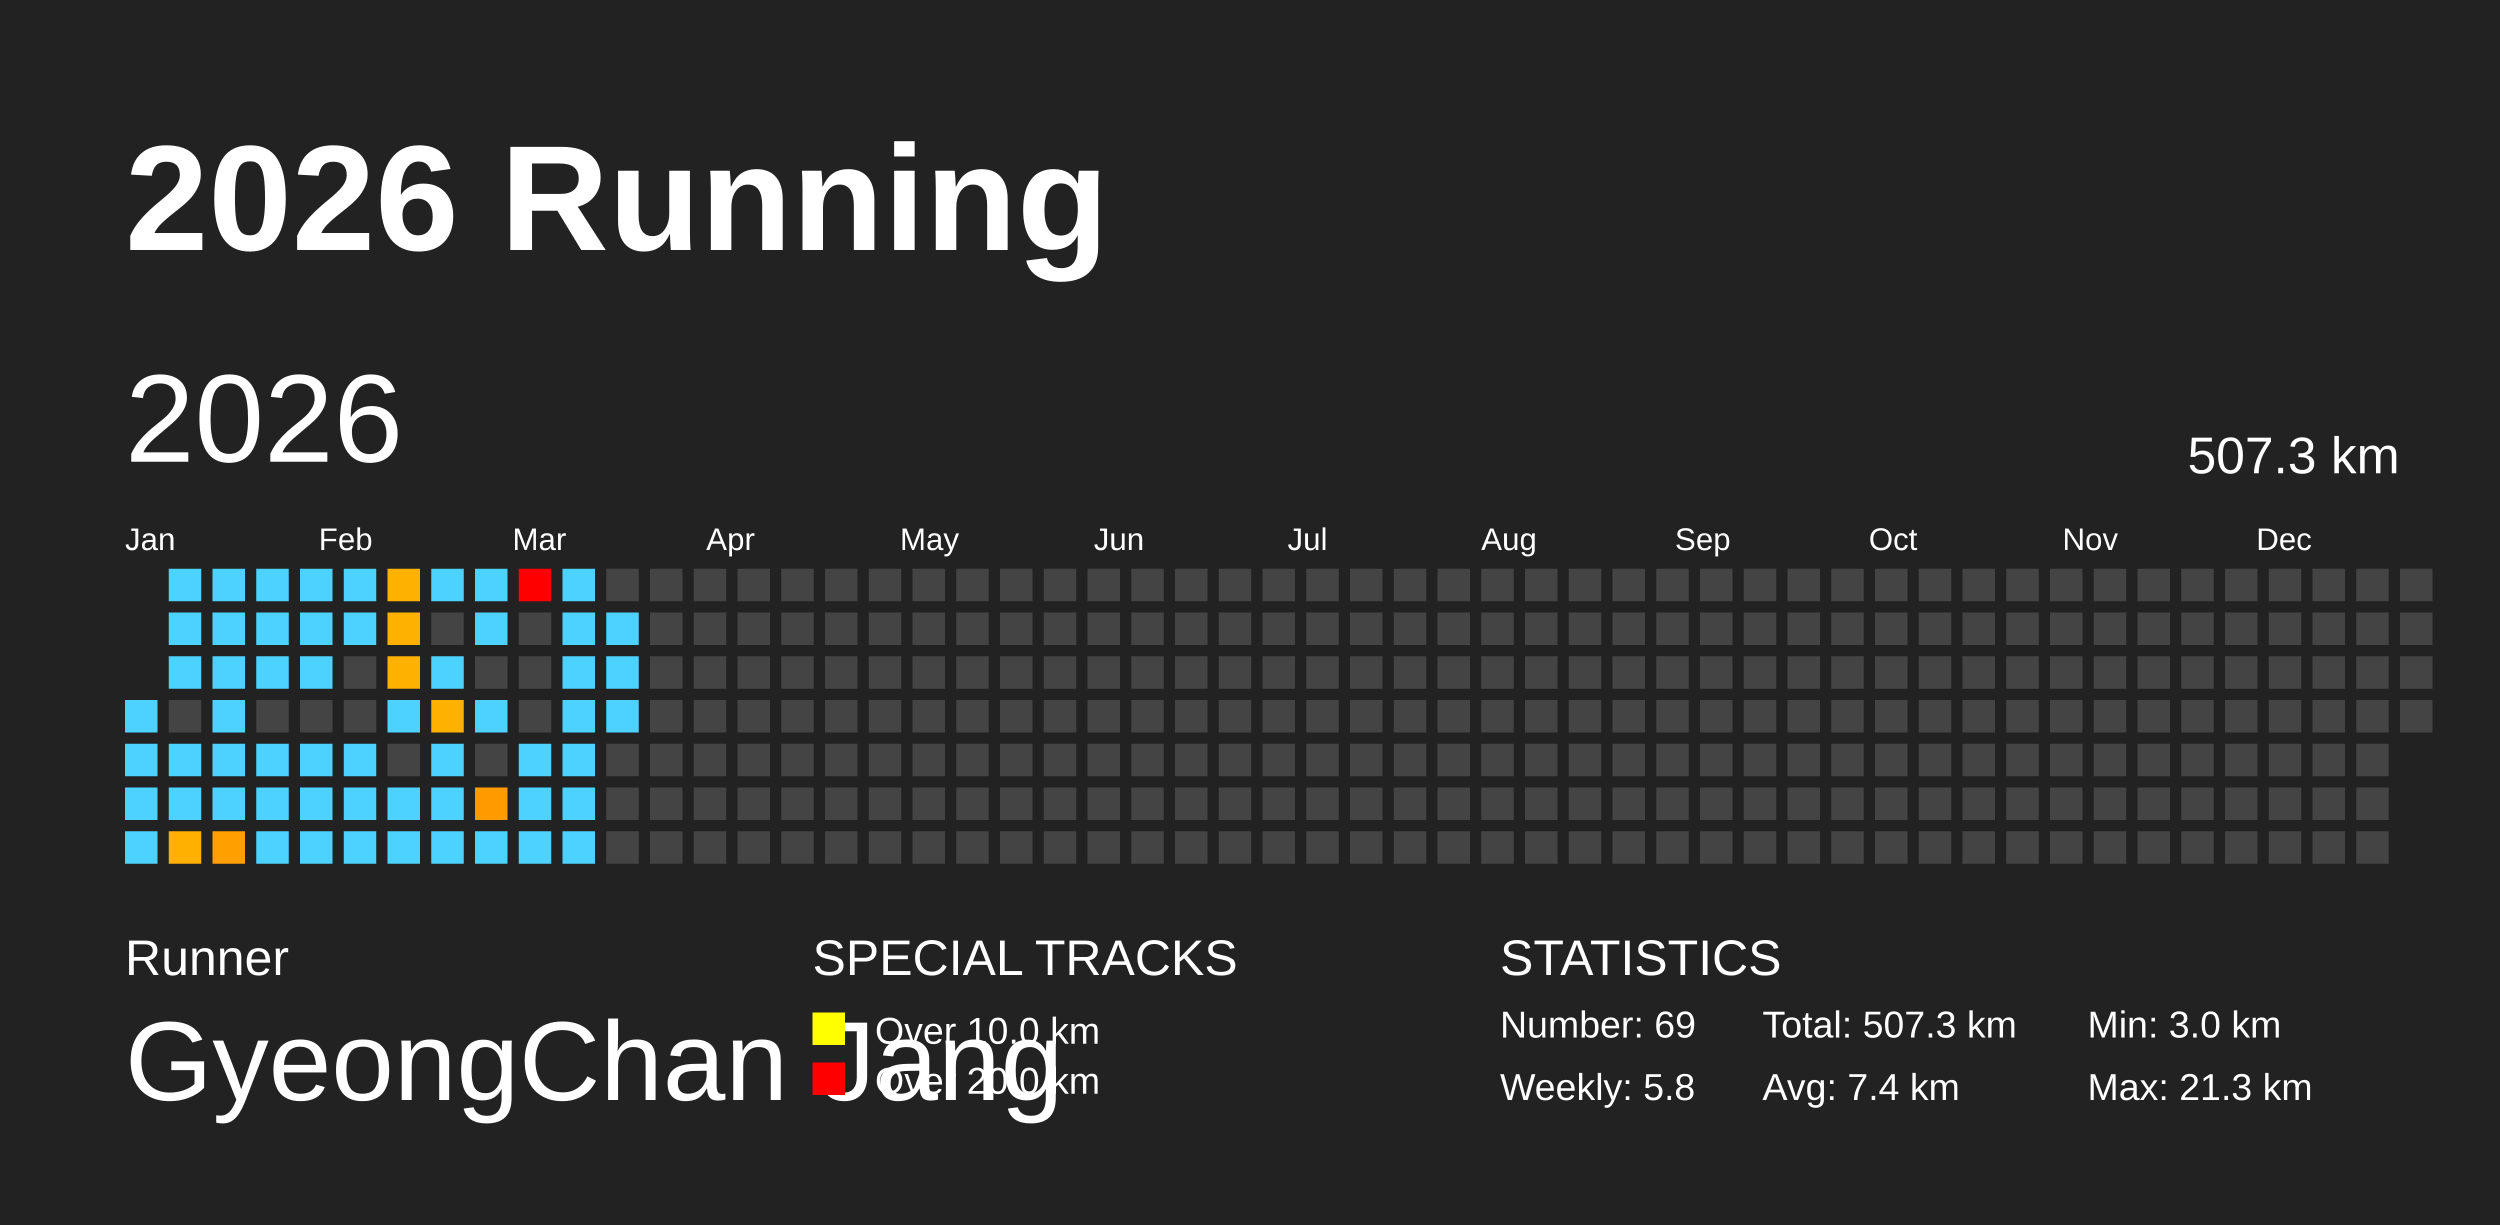
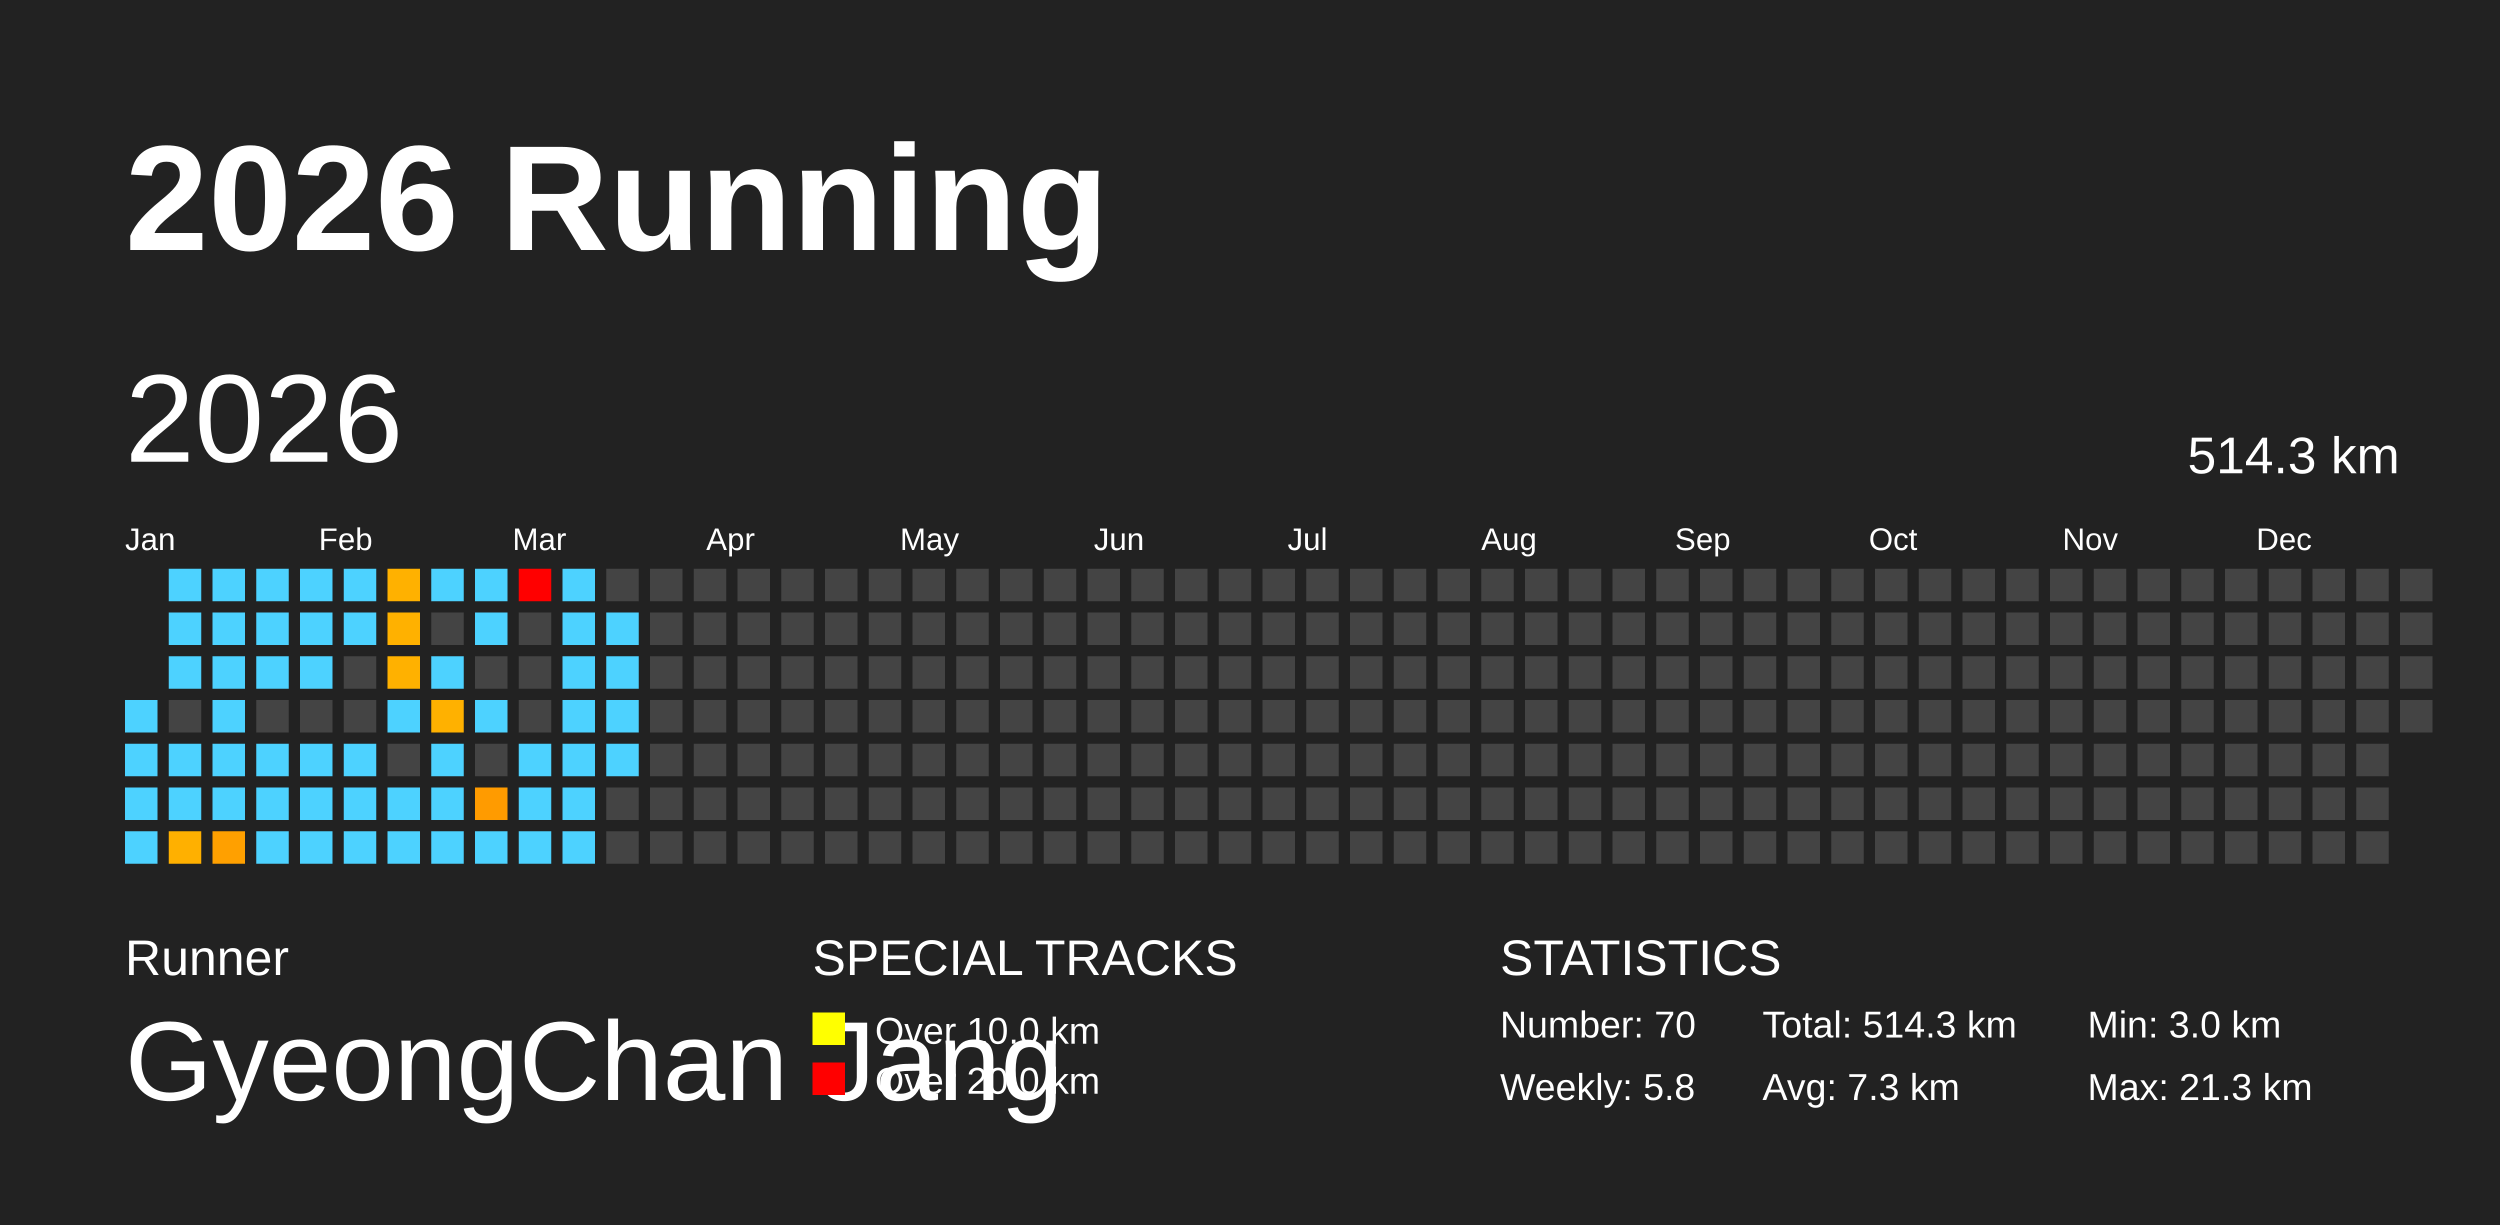
<svg xmlns="http://www.w3.org/2000/svg" baseProfile="full" height="98mm" version="1.1" viewBox="0,0,200,98" width="200mm">
  <defs />
  <rect fill="#222222" height="98" width="200" x="0" y="0" />
  <text fill="#FFFFFF" style="font-size:12px; font-family:Arial; font-weight:bold;" x="10" y="20">2026 Running</text>
  <text fill="#FFFFFF" style="font-size:4px; font-family:Arial" x="10" y="78">Runner</text>
  <text fill="#FFFFFF" style="font-size:9px; font-family:Arial" x="10" y="88">GyeongChan Jang</text>
  <text fill="#FFFFFF" style="font-size:4px; font-family:Arial" x="65" y="78">SPECIAL TRACKS</text>
  <rect fill="yellow" height="2.6" width="2.6" x="65" y="81" />
  <text fill="#FFFFFF" style="font-size:3px; font-family:Arial" x="70" y="83.5">Over 10.0 km</text>
  <rect fill="red" height="2.6" width="2.6" x="65" y="85" />
  <text fill="#FFFFFF" style="font-size:3px; font-family:Arial" x="70" y="87.5">Over 20.0 km</text>
  <text fill="#FFFFFF" style="font-size:4px; font-family:Arial" x="120" y="78">STATISTICS</text>
-   <text fill="#FFFFFF" style="font-size:3px; font-family:Arial" x="120" y="83">Number: 69</text>
+   <text fill="#FFFFFF" style="font-size:3px; font-family:Arial" x="120" y="83">Number: 70</text>
  <text fill="#FFFFFF" style="font-size:3px; font-family:Arial" x="120" y="88">Weekly: 5.8</text>
-   <text fill="#FFFFFF" style="font-size:3px; font-family:Arial" x="141" y="83">Total: 507.3 km</text>
-   <text fill="#FFFFFF" style="font-size:3px; font-family:Arial" x="141" y="88">Avg: 7.4 km</text>
+   <text fill="#FFFFFF" style="font-size:3px; font-family:Arial" x="141" y="83">Total: 514.3 km</text>
+   <text fill="#FFFFFF" style="font-size:3px; font-family:Arial" x="141" y="88">Avg: 7.3 km</text>
  <text fill="#FFFFFF" style="font-size:3px; font-family:Arial" x="167" y="83">Min: 3.0 km</text>
  <text fill="#FFFFFF" style="font-size:3px; font-family:Arial" x="167" y="88">Max: 21.3 km</text>
  <text dominant-baseline="hanging" fill="#FFFFFF" style="font-size:10.0px; font-family:Arial;" x="10" y="30">2026</text>
-   <text dominant-baseline="hanging" fill="#FFFFFF" style="font-size:4.125px; font-family:Arial;" x="175" y="35">507.3 km</text>
+   <text dominant-baseline="hanging" fill="#FFFFFF" style="font-size:4.125px; font-family:Arial;" x="175" y="35">514.3 km</text>
  <text fill="#FFFFFF" style="font-size:2.5px; font-family:Arial" x="10.0" y="44">Jan</text>
  <text fill="#FFFFFF" style="font-size:2.5px; font-family:Arial" x="25.5" y="44">Feb</text>
  <text fill="#FFFFFF" style="font-size:2.5px; font-family:Arial" x="41.0" y="44">Mar</text>
  <text fill="#FFFFFF" style="font-size:2.5px; font-family:Arial" x="56.5" y="44">Apr</text>
  <text fill="#FFFFFF" style="font-size:2.5px; font-family:Arial" x="72.0" y="44">May</text>
  <text fill="#FFFFFF" style="font-size:2.5px; font-family:Arial" x="87.5" y="44">Jun</text>
  <text fill="#FFFFFF" style="font-size:2.5px; font-family:Arial" x="103.0" y="44">Jul</text>
  <text fill="#FFFFFF" style="font-size:2.5px; font-family:Arial" x="118.5" y="44">Aug</text>
  <text fill="#FFFFFF" style="font-size:2.5px; font-family:Arial" x="134.0" y="44">Sep</text>
  <text fill="#FFFFFF" style="font-size:2.5px; font-family:Arial" x="149.5" y="44">Oct</text>
  <text fill="#FFFFFF" style="font-size:2.5px; font-family:Arial" x="165.0" y="44">Nov</text>
  <text fill="#FFFFFF" style="font-size:2.5px; font-family:Arial" x="180.5" y="44">Dec</text>
  <rect fill="#4dd2ff" height="2.6" width="2.6" x="10.0" y="56.0" />
  <rect fill="#4dd2ff" height="2.6" width="2.6" x="10.0" y="59.5" />
  <rect fill="#4dd2ff" height="2.6" width="2.6" x="10.0" y="63.0" />
  <rect fill="#4dd2ff" height="2.6" width="2.6" x="10.0" y="66.5" />
  <rect fill="#4dd2ff" height="2.6" width="2.6" x="13.5" y="45.5" />
  <rect fill="#4dd2ff" height="2.6" width="2.6" x="13.5" y="49.0" />
  <rect fill="#4dd2ff" height="2.6" width="2.6" x="13.5" y="52.5" />
  <rect fill="#444444" height="2.6" width="2.6" x="13.5" y="56.0" />
  <rect fill="#4dd2ff" height="2.6" width="2.6" x="13.5" y="59.5" />
  <rect fill="#4dd2ff" height="2.6" width="2.6" x="13.5" y="63.0" />
  <rect fill="#ffb000" height="2.6" width="2.6" x="13.5" y="66.5" />
  <rect fill="#4dd2ff" height="2.6" width="2.6" x="17.0" y="45.5" />
  <rect fill="#4dd2ff" height="2.6" width="2.6" x="17.0" y="49.0" />
  <rect fill="#4dd2ff" height="2.6" width="2.6" x="17.0" y="52.5" />
  <rect fill="#4dd2ff" height="2.6" width="2.6" x="17.0" y="56.0" />
  <rect fill="#4dd2ff" height="2.6" width="2.6" x="17.0" y="59.5" />
  <rect fill="#4dd2ff" height="2.6" width="2.6" x="17.0" y="63.0" />
  <rect fill="#ffa000" height="2.6" width="2.6" x="17.0" y="66.5" />
  <rect fill="#4dd2ff" height="2.6" width="2.6" x="20.5" y="45.5" />
  <rect fill="#4dd2ff" height="2.6" width="2.6" x="20.5" y="49.0" />
  <rect fill="#4dd2ff" height="2.6" width="2.6" x="20.5" y="52.5" />
  <rect fill="#444444" height="2.6" width="2.6" x="20.5" y="56.0" />
  <rect fill="#4dd2ff" height="2.6" width="2.6" x="20.5" y="59.5" />
  <rect fill="#4dd2ff" height="2.6" width="2.6" x="20.5" y="63.0" />
  <rect fill="#4dd2ff" height="2.6" width="2.6" x="20.5" y="66.5" />
  <rect fill="#4dd2ff" height="2.6" width="2.6" x="24.0" y="45.5" />
  <rect fill="#4dd2ff" height="2.6" width="2.6" x="24.0" y="49.0" />
  <rect fill="#4dd2ff" height="2.6" width="2.6" x="24.0" y="52.5" />
  <rect fill="#444444" height="2.6" width="2.6" x="24.0" y="56.0" />
  <rect fill="#4dd2ff" height="2.6" width="2.6" x="24.0" y="59.5" />
  <rect fill="#4dd2ff" height="2.6" width="2.6" x="24.0" y="63.0" />
  <rect fill="#4dd2ff" height="2.6" width="2.6" x="24.0" y="66.5" />
  <rect fill="#4dd2ff" height="2.6" width="2.6" x="27.5" y="45.5" />
  <rect fill="#4dd2ff" height="2.6" width="2.6" x="27.5" y="49.0" />
  <rect fill="#444444" height="2.6" width="2.6" x="27.5" y="52.5" />
  <rect fill="#444444" height="2.6" width="2.6" x="27.5" y="56.0" />
  <rect fill="#4dd2ff" height="2.6" width="2.6" x="27.5" y="59.5" />
  <rect fill="#4dd2ff" height="2.6" width="2.6" x="27.5" y="63.0" />
  <rect fill="#4dd2ff" height="2.6" width="2.6" x="27.5" y="66.5" />
  <rect fill="#ffb100" height="2.6" width="2.6" x="31.0" y="45.5" />
  <rect fill="#ffb100" height="2.6" width="2.6" x="31.0" y="49.0" />
  <rect fill="#ffb100" height="2.6" width="2.6" x="31.0" y="52.5" />
  <rect fill="#4dd2ff" height="2.6" width="2.6" x="31.0" y="56.0" />
  <rect fill="#444444" height="2.6" width="2.6" x="31.0" y="59.5" />
  <rect fill="#4dd2ff" height="2.6" width="2.6" x="31.0" y="63.0" />
  <rect fill="#4dd2ff" height="2.6" width="2.6" x="31.0" y="66.5" />
  <rect fill="#4dd2ff" height="2.6" width="2.6" x="34.5" y="45.5" />
  <rect fill="#444444" height="2.6" width="2.6" x="34.5" y="49.0" />
  <rect fill="#4dd2ff" height="2.6" width="2.6" x="34.5" y="52.5" />
  <rect fill="#ffb100" height="2.6" width="2.6" x="34.5" y="56.0" />
  <rect fill="#4dd2ff" height="2.6" width="2.6" x="34.5" y="59.5" />
  <rect fill="#4dd2ff" height="2.6" width="2.6" x="34.5" y="63.0" />
  <rect fill="#4dd2ff" height="2.6" width="2.6" x="34.5" y="66.5" />
  <rect fill="#4dd2ff" height="2.6" width="2.6" x="38.0" y="45.5" />
  <rect fill="#4dd2ff" height="2.6" width="2.6" x="38.0" y="49.0" />
  <rect fill="#444444" height="2.6" width="2.6" x="38.0" y="52.5" />
  <rect fill="#4dd2ff" height="2.6" width="2.6" x="38.0" y="56.0" />
  <rect fill="#444444" height="2.6" width="2.6" x="38.0" y="59.5" />
  <rect fill="#ff9b00" height="2.6" width="2.6" x="38.0" y="63.0" />
  <rect fill="#4dd2ff" height="2.6" width="2.6" x="38.0" y="66.5" />
  <rect fill="red" height="2.6" width="2.6" x="41.5" y="45.5" />
  <rect fill="#444444" height="2.6" width="2.6" x="41.5" y="49.0" />
  <rect fill="#444444" height="2.6" width="2.6" x="41.5" y="52.5" />
  <rect fill="#444444" height="2.6" width="2.6" x="41.5" y="56.0" />
  <rect fill="#4dd2ff" height="2.6" width="2.6" x="41.5" y="59.5" />
  <rect fill="#4dd2ff" height="2.6" width="2.6" x="41.5" y="63.0" />
  <rect fill="#4dd2ff" height="2.6" width="2.6" x="41.5" y="66.5" />
  <rect fill="#4dd2ff" height="2.6" width="2.6" x="45.0" y="45.5" />
  <rect fill="#4dd2ff" height="2.6" width="2.6" x="45.0" y="49.0" />
  <rect fill="#4dd2ff" height="2.6" width="2.6" x="45.0" y="52.5" />
  <rect fill="#4dd2ff" height="2.6" width="2.6" x="45.0" y="56.0" />
  <rect fill="#4dd2ff" height="2.6" width="2.6" x="45.0" y="59.5" />
  <rect fill="#4dd2ff" height="2.6" width="2.6" x="45.0" y="63.0" />
  <rect fill="#4dd2ff" height="2.6" width="2.6" x="45.0" y="66.5" />
  <rect fill="#444444" height="2.6" width="2.6" x="48.5" y="45.5" />
  <rect fill="#4dd2ff" height="2.6" width="2.6" x="48.5" y="49.0" />
  <rect fill="#4dd2ff" height="2.6" width="2.6" x="48.5" y="52.5" />
  <rect fill="#4dd2ff" height="2.6" width="2.6" x="48.5" y="56.0" />
-   <rect fill="#444444" height="2.6" width="2.6" x="48.5" y="59.5" />
+   <rect fill="#4dd2ff" height="2.6" width="2.6" x="48.5" y="59.5" />
  <rect fill="#444444" height="2.6" width="2.6" x="48.5" y="63.0" />
  <rect fill="#444444" height="2.6" width="2.6" x="48.5" y="66.5" />
  <rect fill="#444444" height="2.6" width="2.6" x="52.0" y="45.5" />
  <rect fill="#444444" height="2.6" width="2.6" x="52.0" y="49.0" />
  <rect fill="#444444" height="2.6" width="2.6" x="52.0" y="52.5" />
  <rect fill="#444444" height="2.6" width="2.6" x="52.0" y="56.0" />
  <rect fill="#444444" height="2.6" width="2.6" x="52.0" y="59.5" />
  <rect fill="#444444" height="2.6" width="2.6" x="52.0" y="63.0" />
  <rect fill="#444444" height="2.6" width="2.6" x="52.0" y="66.5" />
  <rect fill="#444444" height="2.6" width="2.6" x="55.5" y="45.5" />
  <rect fill="#444444" height="2.6" width="2.6" x="55.5" y="49.0" />
  <rect fill="#444444" height="2.6" width="2.6" x="55.5" y="52.5" />
  <rect fill="#444444" height="2.6" width="2.6" x="55.5" y="56.0" />
  <rect fill="#444444" height="2.6" width="2.6" x="55.5" y="59.5" />
  <rect fill="#444444" height="2.6" width="2.6" x="55.5" y="63.0" />
  <rect fill="#444444" height="2.6" width="2.6" x="55.5" y="66.5" />
  <rect fill="#444444" height="2.6" width="2.6" x="59.0" y="45.5" />
  <rect fill="#444444" height="2.6" width="2.6" x="59.0" y="49.0" />
  <rect fill="#444444" height="2.6" width="2.6" x="59.0" y="52.5" />
  <rect fill="#444444" height="2.6" width="2.6" x="59.0" y="56.0" />
  <rect fill="#444444" height="2.6" width="2.6" x="59.0" y="59.5" />
  <rect fill="#444444" height="2.6" width="2.6" x="59.0" y="63.0" />
  <rect fill="#444444" height="2.6" width="2.6" x="59.0" y="66.5" />
  <rect fill="#444444" height="2.6" width="2.6" x="62.5" y="45.5" />
  <rect fill="#444444" height="2.6" width="2.6" x="62.5" y="49.0" />
  <rect fill="#444444" height="2.6" width="2.6" x="62.5" y="52.5" />
  <rect fill="#444444" height="2.6" width="2.6" x="62.5" y="56.0" />
  <rect fill="#444444" height="2.6" width="2.6" x="62.5" y="59.5" />
  <rect fill="#444444" height="2.6" width="2.6" x="62.5" y="63.0" />
  <rect fill="#444444" height="2.6" width="2.6" x="62.5" y="66.5" />
  <rect fill="#444444" height="2.6" width="2.6" x="66.0" y="45.5" />
  <rect fill="#444444" height="2.6" width="2.6" x="66.0" y="49.0" />
  <rect fill="#444444" height="2.6" width="2.6" x="66.0" y="52.5" />
  <rect fill="#444444" height="2.6" width="2.6" x="66.0" y="56.0" />
  <rect fill="#444444" height="2.6" width="2.6" x="66.0" y="59.5" />
  <rect fill="#444444" height="2.6" width="2.6" x="66.0" y="63.0" />
  <rect fill="#444444" height="2.6" width="2.6" x="66.0" y="66.5" />
  <rect fill="#444444" height="2.6" width="2.6" x="69.5" y="45.5" />
  <rect fill="#444444" height="2.6" width="2.6" x="69.5" y="49.0" />
  <rect fill="#444444" height="2.6" width="2.6" x="69.5" y="52.5" />
  <rect fill="#444444" height="2.6" width="2.6" x="69.5" y="56.0" />
  <rect fill="#444444" height="2.6" width="2.6" x="69.5" y="59.5" />
  <rect fill="#444444" height="2.6" width="2.6" x="69.5" y="63.0" />
  <rect fill="#444444" height="2.6" width="2.6" x="69.5" y="66.5" />
  <rect fill="#444444" height="2.6" width="2.6" x="73.0" y="45.5" />
  <rect fill="#444444" height="2.6" width="2.6" x="73.0" y="49.0" />
  <rect fill="#444444" height="2.6" width="2.6" x="73.0" y="52.5" />
  <rect fill="#444444" height="2.6" width="2.6" x="73.0" y="56.0" />
  <rect fill="#444444" height="2.6" width="2.6" x="73.0" y="59.5" />
  <rect fill="#444444" height="2.6" width="2.6" x="73.0" y="63.0" />
  <rect fill="#444444" height="2.6" width="2.6" x="73.0" y="66.5" />
  <rect fill="#444444" height="2.6" width="2.6" x="76.5" y="45.5" />
  <rect fill="#444444" height="2.6" width="2.6" x="76.5" y="49.0" />
  <rect fill="#444444" height="2.6" width="2.6" x="76.5" y="52.5" />
  <rect fill="#444444" height="2.6" width="2.6" x="76.5" y="56.0" />
  <rect fill="#444444" height="2.6" width="2.6" x="76.5" y="59.5" />
  <rect fill="#444444" height="2.6" width="2.6" x="76.5" y="63.0" />
  <rect fill="#444444" height="2.6" width="2.6" x="76.5" y="66.5" />
  <rect fill="#444444" height="2.6" width="2.6" x="80.0" y="45.5" />
  <rect fill="#444444" height="2.6" width="2.6" x="80.0" y="49.0" />
  <rect fill="#444444" height="2.6" width="2.6" x="80.0" y="52.5" />
  <rect fill="#444444" height="2.6" width="2.6" x="80.0" y="56.0" />
  <rect fill="#444444" height="2.6" width="2.6" x="80.0" y="59.5" />
  <rect fill="#444444" height="2.6" width="2.6" x="80.0" y="63.0" />
  <rect fill="#444444" height="2.6" width="2.6" x="80.0" y="66.5" />
  <rect fill="#444444" height="2.6" width="2.6" x="83.5" y="45.5" />
  <rect fill="#444444" height="2.6" width="2.6" x="83.5" y="49.0" />
  <rect fill="#444444" height="2.6" width="2.6" x="83.5" y="52.5" />
  <rect fill="#444444" height="2.6" width="2.6" x="83.5" y="56.0" />
  <rect fill="#444444" height="2.6" width="2.6" x="83.5" y="59.5" />
  <rect fill="#444444" height="2.6" width="2.6" x="83.5" y="63.0" />
  <rect fill="#444444" height="2.6" width="2.6" x="83.5" y="66.5" />
  <rect fill="#444444" height="2.6" width="2.6" x="87.0" y="45.5" />
  <rect fill="#444444" height="2.6" width="2.6" x="87.0" y="49.0" />
  <rect fill="#444444" height="2.6" width="2.6" x="87.0" y="52.5" />
  <rect fill="#444444" height="2.6" width="2.6" x="87.0" y="56.0" />
  <rect fill="#444444" height="2.6" width="2.6" x="87.0" y="59.5" />
  <rect fill="#444444" height="2.6" width="2.6" x="87.0" y="63.0" />
  <rect fill="#444444" height="2.6" width="2.6" x="87.0" y="66.5" />
  <rect fill="#444444" height="2.6" width="2.6" x="90.5" y="45.5" />
  <rect fill="#444444" height="2.6" width="2.6" x="90.5" y="49.0" />
  <rect fill="#444444" height="2.6" width="2.6" x="90.5" y="52.5" />
  <rect fill="#444444" height="2.6" width="2.6" x="90.5" y="56.0" />
  <rect fill="#444444" height="2.6" width="2.6" x="90.5" y="59.5" />
  <rect fill="#444444" height="2.6" width="2.6" x="90.5" y="63.0" />
  <rect fill="#444444" height="2.6" width="2.6" x="90.5" y="66.5" />
  <rect fill="#444444" height="2.6" width="2.6" x="94.0" y="45.5" />
  <rect fill="#444444" height="2.6" width="2.6" x="94.0" y="49.0" />
  <rect fill="#444444" height="2.6" width="2.6" x="94.0" y="52.5" />
  <rect fill="#444444" height="2.6" width="2.6" x="94.0" y="56.0" />
  <rect fill="#444444" height="2.6" width="2.6" x="94.0" y="59.5" />
  <rect fill="#444444" height="2.6" width="2.6" x="94.0" y="63.0" />
  <rect fill="#444444" height="2.6" width="2.6" x="94.0" y="66.5" />
  <rect fill="#444444" height="2.6" width="2.6" x="97.5" y="45.5" />
  <rect fill="#444444" height="2.6" width="2.6" x="97.5" y="49.0" />
  <rect fill="#444444" height="2.6" width="2.6" x="97.5" y="52.5" />
  <rect fill="#444444" height="2.6" width="2.6" x="97.5" y="56.0" />
  <rect fill="#444444" height="2.6" width="2.6" x="97.5" y="59.5" />
  <rect fill="#444444" height="2.6" width="2.6" x="97.5" y="63.0" />
  <rect fill="#444444" height="2.6" width="2.6" x="97.5" y="66.5" />
  <rect fill="#444444" height="2.6" width="2.6" x="101.0" y="45.5" />
  <rect fill="#444444" height="2.6" width="2.6" x="101.0" y="49.0" />
  <rect fill="#444444" height="2.6" width="2.6" x="101.0" y="52.5" />
  <rect fill="#444444" height="2.6" width="2.6" x="101.0" y="56.0" />
  <rect fill="#444444" height="2.6" width="2.6" x="101.0" y="59.5" />
  <rect fill="#444444" height="2.6" width="2.6" x="101.0" y="63.0" />
  <rect fill="#444444" height="2.6" width="2.6" x="101.0" y="66.5" />
  <rect fill="#444444" height="2.6" width="2.6" x="104.5" y="45.5" />
  <rect fill="#444444" height="2.6" width="2.6" x="104.5" y="49.0" />
  <rect fill="#444444" height="2.6" width="2.6" x="104.5" y="52.5" />
  <rect fill="#444444" height="2.6" width="2.6" x="104.5" y="56.0" />
  <rect fill="#444444" height="2.6" width="2.6" x="104.5" y="59.5" />
  <rect fill="#444444" height="2.6" width="2.6" x="104.5" y="63.0" />
  <rect fill="#444444" height="2.6" width="2.6" x="104.5" y="66.5" />
  <rect fill="#444444" height="2.6" width="2.6" x="108.0" y="45.5" />
  <rect fill="#444444" height="2.6" width="2.6" x="108.0" y="49.0" />
  <rect fill="#444444" height="2.6" width="2.6" x="108.0" y="52.5" />
  <rect fill="#444444" height="2.6" width="2.6" x="108.0" y="56.0" />
  <rect fill="#444444" height="2.6" width="2.6" x="108.0" y="59.5" />
  <rect fill="#444444" height="2.6" width="2.6" x="108.0" y="63.0" />
  <rect fill="#444444" height="2.6" width="2.6" x="108.0" y="66.5" />
  <rect fill="#444444" height="2.6" width="2.6" x="111.5" y="45.5" />
  <rect fill="#444444" height="2.6" width="2.6" x="111.5" y="49.0" />
  <rect fill="#444444" height="2.6" width="2.6" x="111.5" y="52.5" />
  <rect fill="#444444" height="2.6" width="2.6" x="111.5" y="56.0" />
  <rect fill="#444444" height="2.6" width="2.6" x="111.5" y="59.5" />
  <rect fill="#444444" height="2.6" width="2.6" x="111.5" y="63.0" />
  <rect fill="#444444" height="2.6" width="2.6" x="111.5" y="66.5" />
  <rect fill="#444444" height="2.6" width="2.6" x="115.0" y="45.5" />
  <rect fill="#444444" height="2.6" width="2.6" x="115.0" y="49.0" />
  <rect fill="#444444" height="2.6" width="2.6" x="115.0" y="52.5" />
  <rect fill="#444444" height="2.6" width="2.6" x="115.0" y="56.0" />
  <rect fill="#444444" height="2.6" width="2.6" x="115.0" y="59.5" />
  <rect fill="#444444" height="2.6" width="2.6" x="115.0" y="63.0" />
  <rect fill="#444444" height="2.6" width="2.6" x="115.0" y="66.5" />
  <rect fill="#444444" height="2.6" width="2.6" x="118.5" y="45.5" />
  <rect fill="#444444" height="2.6" width="2.6" x="118.5" y="49.0" />
  <rect fill="#444444" height="2.6" width="2.6" x="118.5" y="52.5" />
  <rect fill="#444444" height="2.6" width="2.6" x="118.5" y="56.0" />
  <rect fill="#444444" height="2.6" width="2.6" x="118.5" y="59.5" />
  <rect fill="#444444" height="2.6" width="2.6" x="118.5" y="63.0" />
  <rect fill="#444444" height="2.6" width="2.6" x="118.5" y="66.5" />
  <rect fill="#444444" height="2.6" width="2.6" x="122.0" y="45.5" />
  <rect fill="#444444" height="2.6" width="2.6" x="122.0" y="49.0" />
  <rect fill="#444444" height="2.6" width="2.6" x="122.0" y="52.5" />
  <rect fill="#444444" height="2.6" width="2.6" x="122.0" y="56.0" />
  <rect fill="#444444" height="2.6" width="2.6" x="122.0" y="59.5" />
  <rect fill="#444444" height="2.6" width="2.6" x="122.0" y="63.0" />
  <rect fill="#444444" height="2.6" width="2.6" x="122.0" y="66.5" />
  <rect fill="#444444" height="2.6" width="2.6" x="125.5" y="45.5" />
  <rect fill="#444444" height="2.6" width="2.6" x="125.5" y="49.0" />
  <rect fill="#444444" height="2.6" width="2.6" x="125.5" y="52.5" />
  <rect fill="#444444" height="2.6" width="2.6" x="125.5" y="56.0" />
  <rect fill="#444444" height="2.6" width="2.6" x="125.5" y="59.5" />
  <rect fill="#444444" height="2.6" width="2.6" x="125.5" y="63.0" />
  <rect fill="#444444" height="2.6" width="2.6" x="125.5" y="66.5" />
  <rect fill="#444444" height="2.6" width="2.6" x="129.0" y="45.5" />
  <rect fill="#444444" height="2.6" width="2.6" x="129.0" y="49.0" />
  <rect fill="#444444" height="2.6" width="2.6" x="129.0" y="52.5" />
  <rect fill="#444444" height="2.6" width="2.6" x="129.0" y="56.0" />
  <rect fill="#444444" height="2.6" width="2.6" x="129.0" y="59.5" />
  <rect fill="#444444" height="2.6" width="2.6" x="129.0" y="63.0" />
  <rect fill="#444444" height="2.6" width="2.6" x="129.0" y="66.5" />
  <rect fill="#444444" height="2.6" width="2.6" x="132.5" y="45.5" />
  <rect fill="#444444" height="2.6" width="2.6" x="132.5" y="49.0" />
  <rect fill="#444444" height="2.6" width="2.6" x="132.5" y="52.5" />
  <rect fill="#444444" height="2.6" width="2.6" x="132.5" y="56.0" />
  <rect fill="#444444" height="2.6" width="2.6" x="132.5" y="59.5" />
  <rect fill="#444444" height="2.6" width="2.6" x="132.5" y="63.0" />
  <rect fill="#444444" height="2.6" width="2.6" x="132.5" y="66.5" />
  <rect fill="#444444" height="2.6" width="2.6" x="136.0" y="45.5" />
  <rect fill="#444444" height="2.6" width="2.6" x="136.0" y="49.0" />
  <rect fill="#444444" height="2.6" width="2.6" x="136.0" y="52.5" />
  <rect fill="#444444" height="2.6" width="2.6" x="136.0" y="56.0" />
  <rect fill="#444444" height="2.6" width="2.6" x="136.0" y="59.5" />
  <rect fill="#444444" height="2.6" width="2.6" x="136.0" y="63.0" />
  <rect fill="#444444" height="2.6" width="2.6" x="136.0" y="66.5" />
  <rect fill="#444444" height="2.6" width="2.6" x="139.5" y="45.5" />
  <rect fill="#444444" height="2.6" width="2.6" x="139.5" y="49.0" />
  <rect fill="#444444" height="2.6" width="2.6" x="139.5" y="52.5" />
  <rect fill="#444444" height="2.6" width="2.6" x="139.5" y="56.0" />
  <rect fill="#444444" height="2.6" width="2.6" x="139.5" y="59.5" />
  <rect fill="#444444" height="2.6" width="2.6" x="139.5" y="63.0" />
  <rect fill="#444444" height="2.6" width="2.6" x="139.5" y="66.5" />
  <rect fill="#444444" height="2.6" width="2.6" x="143.0" y="45.5" />
  <rect fill="#444444" height="2.6" width="2.6" x="143.0" y="49.0" />
  <rect fill="#444444" height="2.6" width="2.6" x="143.0" y="52.5" />
  <rect fill="#444444" height="2.6" width="2.6" x="143.0" y="56.0" />
  <rect fill="#444444" height="2.6" width="2.6" x="143.0" y="59.5" />
  <rect fill="#444444" height="2.6" width="2.6" x="143.0" y="63.0" />
  <rect fill="#444444" height="2.6" width="2.6" x="143.0" y="66.5" />
  <rect fill="#444444" height="2.6" width="2.6" x="146.5" y="45.5" />
  <rect fill="#444444" height="2.6" width="2.6" x="146.5" y="49.0" />
  <rect fill="#444444" height="2.6" width="2.6" x="146.5" y="52.5" />
  <rect fill="#444444" height="2.6" width="2.6" x="146.5" y="56.0" />
  <rect fill="#444444" height="2.6" width="2.6" x="146.5" y="59.5" />
  <rect fill="#444444" height="2.6" width="2.6" x="146.5" y="63.0" />
  <rect fill="#444444" height="2.6" width="2.6" x="146.5" y="66.5" />
  <rect fill="#444444" height="2.6" width="2.6" x="150.0" y="45.5" />
  <rect fill="#444444" height="2.6" width="2.6" x="150.0" y="49.0" />
  <rect fill="#444444" height="2.6" width="2.6" x="150.0" y="52.5" />
  <rect fill="#444444" height="2.6" width="2.6" x="150.0" y="56.0" />
  <rect fill="#444444" height="2.6" width="2.6" x="150.0" y="59.5" />
  <rect fill="#444444" height="2.6" width="2.6" x="150.0" y="63.0" />
  <rect fill="#444444" height="2.6" width="2.6" x="150.0" y="66.5" />
  <rect fill="#444444" height="2.6" width="2.6" x="153.5" y="45.5" />
  <rect fill="#444444" height="2.6" width="2.6" x="153.5" y="49.0" />
  <rect fill="#444444" height="2.6" width="2.6" x="153.5" y="52.5" />
  <rect fill="#444444" height="2.6" width="2.6" x="153.5" y="56.0" />
  <rect fill="#444444" height="2.6" width="2.6" x="153.5" y="59.5" />
  <rect fill="#444444" height="2.6" width="2.6" x="153.5" y="63.0" />
  <rect fill="#444444" height="2.6" width="2.6" x="153.5" y="66.5" />
  <rect fill="#444444" height="2.6" width="2.6" x="157.0" y="45.5" />
  <rect fill="#444444" height="2.6" width="2.6" x="157.0" y="49.0" />
  <rect fill="#444444" height="2.6" width="2.6" x="157.0" y="52.5" />
  <rect fill="#444444" height="2.6" width="2.6" x="157.0" y="56.0" />
  <rect fill="#444444" height="2.6" width="2.6" x="157.0" y="59.5" />
  <rect fill="#444444" height="2.6" width="2.6" x="157.0" y="63.0" />
  <rect fill="#444444" height="2.6" width="2.6" x="157.0" y="66.5" />
  <rect fill="#444444" height="2.6" width="2.6" x="160.5" y="45.5" />
  <rect fill="#444444" height="2.6" width="2.6" x="160.5" y="49.0" />
  <rect fill="#444444" height="2.6" width="2.6" x="160.5" y="52.5" />
  <rect fill="#444444" height="2.6" width="2.6" x="160.5" y="56.0" />
  <rect fill="#444444" height="2.6" width="2.6" x="160.5" y="59.5" />
  <rect fill="#444444" height="2.6" width="2.6" x="160.5" y="63.0" />
  <rect fill="#444444" height="2.6" width="2.6" x="160.5" y="66.5" />
  <rect fill="#444444" height="2.6" width="2.6" x="164.0" y="45.5" />
  <rect fill="#444444" height="2.6" width="2.6" x="164.0" y="49.0" />
  <rect fill="#444444" height="2.6" width="2.6" x="164.0" y="52.5" />
  <rect fill="#444444" height="2.6" width="2.6" x="164.0" y="56.0" />
  <rect fill="#444444" height="2.6" width="2.6" x="164.0" y="59.5" />
  <rect fill="#444444" height="2.6" width="2.6" x="164.0" y="63.0" />
  <rect fill="#444444" height="2.6" width="2.6" x="164.0" y="66.5" />
  <rect fill="#444444" height="2.6" width="2.6" x="167.5" y="45.5" />
  <rect fill="#444444" height="2.6" width="2.6" x="167.5" y="49.0" />
  <rect fill="#444444" height="2.6" width="2.6" x="167.5" y="52.5" />
  <rect fill="#444444" height="2.6" width="2.6" x="167.5" y="56.0" />
  <rect fill="#444444" height="2.6" width="2.6" x="167.5" y="59.5" />
  <rect fill="#444444" height="2.6" width="2.6" x="167.5" y="63.0" />
  <rect fill="#444444" height="2.6" width="2.6" x="167.5" y="66.5" />
  <rect fill="#444444" height="2.6" width="2.6" x="171.0" y="45.5" />
  <rect fill="#444444" height="2.6" width="2.6" x="171.0" y="49.0" />
  <rect fill="#444444" height="2.6" width="2.6" x="171.0" y="52.5" />
  <rect fill="#444444" height="2.6" width="2.6" x="171.0" y="56.0" />
  <rect fill="#444444" height="2.6" width="2.6" x="171.0" y="59.5" />
  <rect fill="#444444" height="2.6" width="2.6" x="171.0" y="63.0" />
  <rect fill="#444444" height="2.6" width="2.6" x="171.0" y="66.5" />
  <rect fill="#444444" height="2.6" width="2.6" x="174.5" y="45.5" />
  <rect fill="#444444" height="2.6" width="2.6" x="174.5" y="49.0" />
  <rect fill="#444444" height="2.6" width="2.6" x="174.5" y="52.5" />
  <rect fill="#444444" height="2.6" width="2.6" x="174.5" y="56.0" />
  <rect fill="#444444" height="2.6" width="2.6" x="174.5" y="59.5" />
  <rect fill="#444444" height="2.6" width="2.6" x="174.5" y="63.0" />
  <rect fill="#444444" height="2.6" width="2.6" x="174.5" y="66.5" />
  <rect fill="#444444" height="2.6" width="2.6" x="178.0" y="45.5" />
  <rect fill="#444444" height="2.6" width="2.6" x="178.0" y="49.0" />
  <rect fill="#444444" height="2.6" width="2.6" x="178.0" y="52.5" />
  <rect fill="#444444" height="2.6" width="2.6" x="178.0" y="56.0" />
  <rect fill="#444444" height="2.6" width="2.6" x="178.0" y="59.5" />
  <rect fill="#444444" height="2.6" width="2.6" x="178.0" y="63.0" />
  <rect fill="#444444" height="2.6" width="2.6" x="178.0" y="66.5" />
  <rect fill="#444444" height="2.6" width="2.6" x="181.5" y="45.5" />
  <rect fill="#444444" height="2.6" width="2.6" x="181.5" y="49.0" />
  <rect fill="#444444" height="2.6" width="2.6" x="181.5" y="52.5" />
  <rect fill="#444444" height="2.6" width="2.6" x="181.5" y="56.0" />
  <rect fill="#444444" height="2.6" width="2.6" x="181.5" y="59.5" />
  <rect fill="#444444" height="2.6" width="2.6" x="181.5" y="63.0" />
  <rect fill="#444444" height="2.6" width="2.6" x="181.5" y="66.5" />
  <rect fill="#444444" height="2.6" width="2.6" x="185.0" y="45.5" />
  <rect fill="#444444" height="2.6" width="2.6" x="185.0" y="49.0" />
  <rect fill="#444444" height="2.6" width="2.6" x="185.0" y="52.5" />
  <rect fill="#444444" height="2.6" width="2.6" x="185.0" y="56.0" />
  <rect fill="#444444" height="2.6" width="2.6" x="185.0" y="59.5" />
  <rect fill="#444444" height="2.6" width="2.6" x="185.0" y="63.0" />
  <rect fill="#444444" height="2.6" width="2.6" x="185.0" y="66.5" />
  <rect fill="#444444" height="2.6" width="2.6" x="188.5" y="45.5" />
  <rect fill="#444444" height="2.6" width="2.6" x="188.5" y="49.0" />
  <rect fill="#444444" height="2.6" width="2.6" x="188.5" y="52.5" />
  <rect fill="#444444" height="2.6" width="2.6" x="188.5" y="56.0" />
  <rect fill="#444444" height="2.6" width="2.6" x="188.5" y="59.5" />
  <rect fill="#444444" height="2.6" width="2.6" x="188.5" y="63.0" />
  <rect fill="#444444" height="2.6" width="2.6" x="188.5" y="66.5" />
  <rect fill="#444444" height="2.6" width="2.6" x="192.0" y="45.5" />
  <rect fill="#444444" height="2.6" width="2.6" x="192.0" y="49.0" />
  <rect fill="#444444" height="2.6" width="2.6" x="192.0" y="52.5" />
  <rect fill="#444444" height="2.6" width="2.6" x="192.0" y="56.0" />
</svg>
